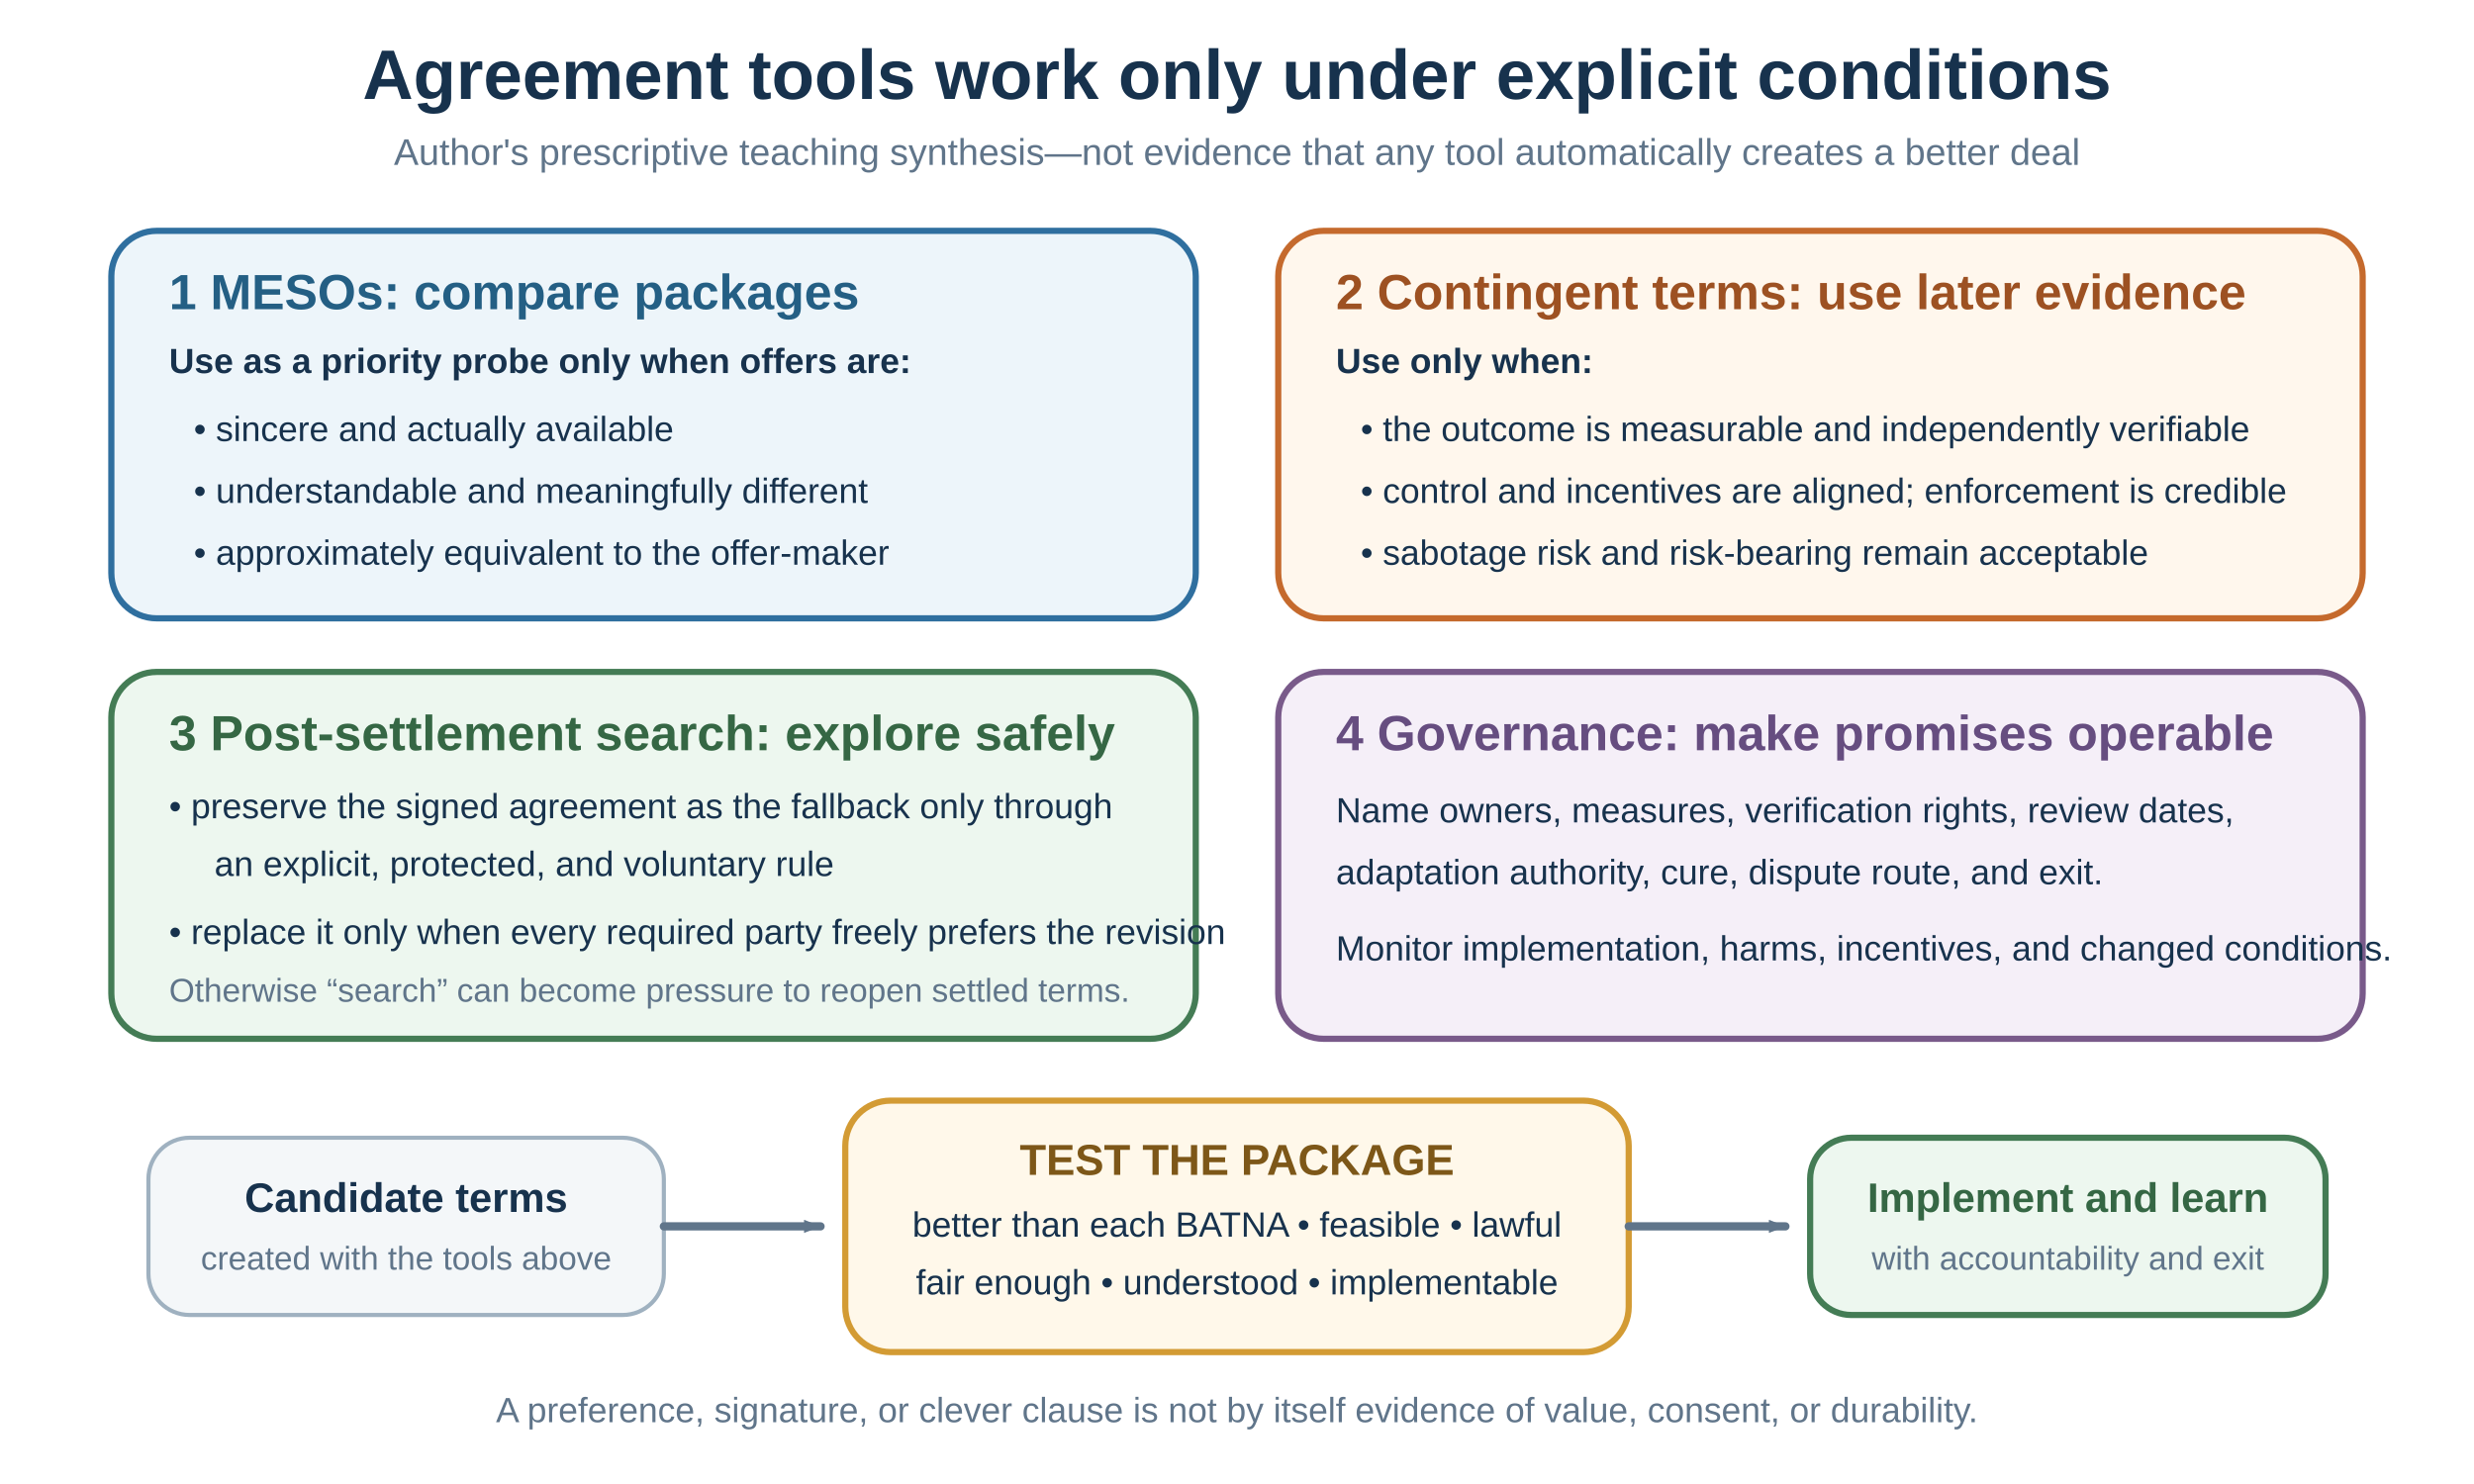
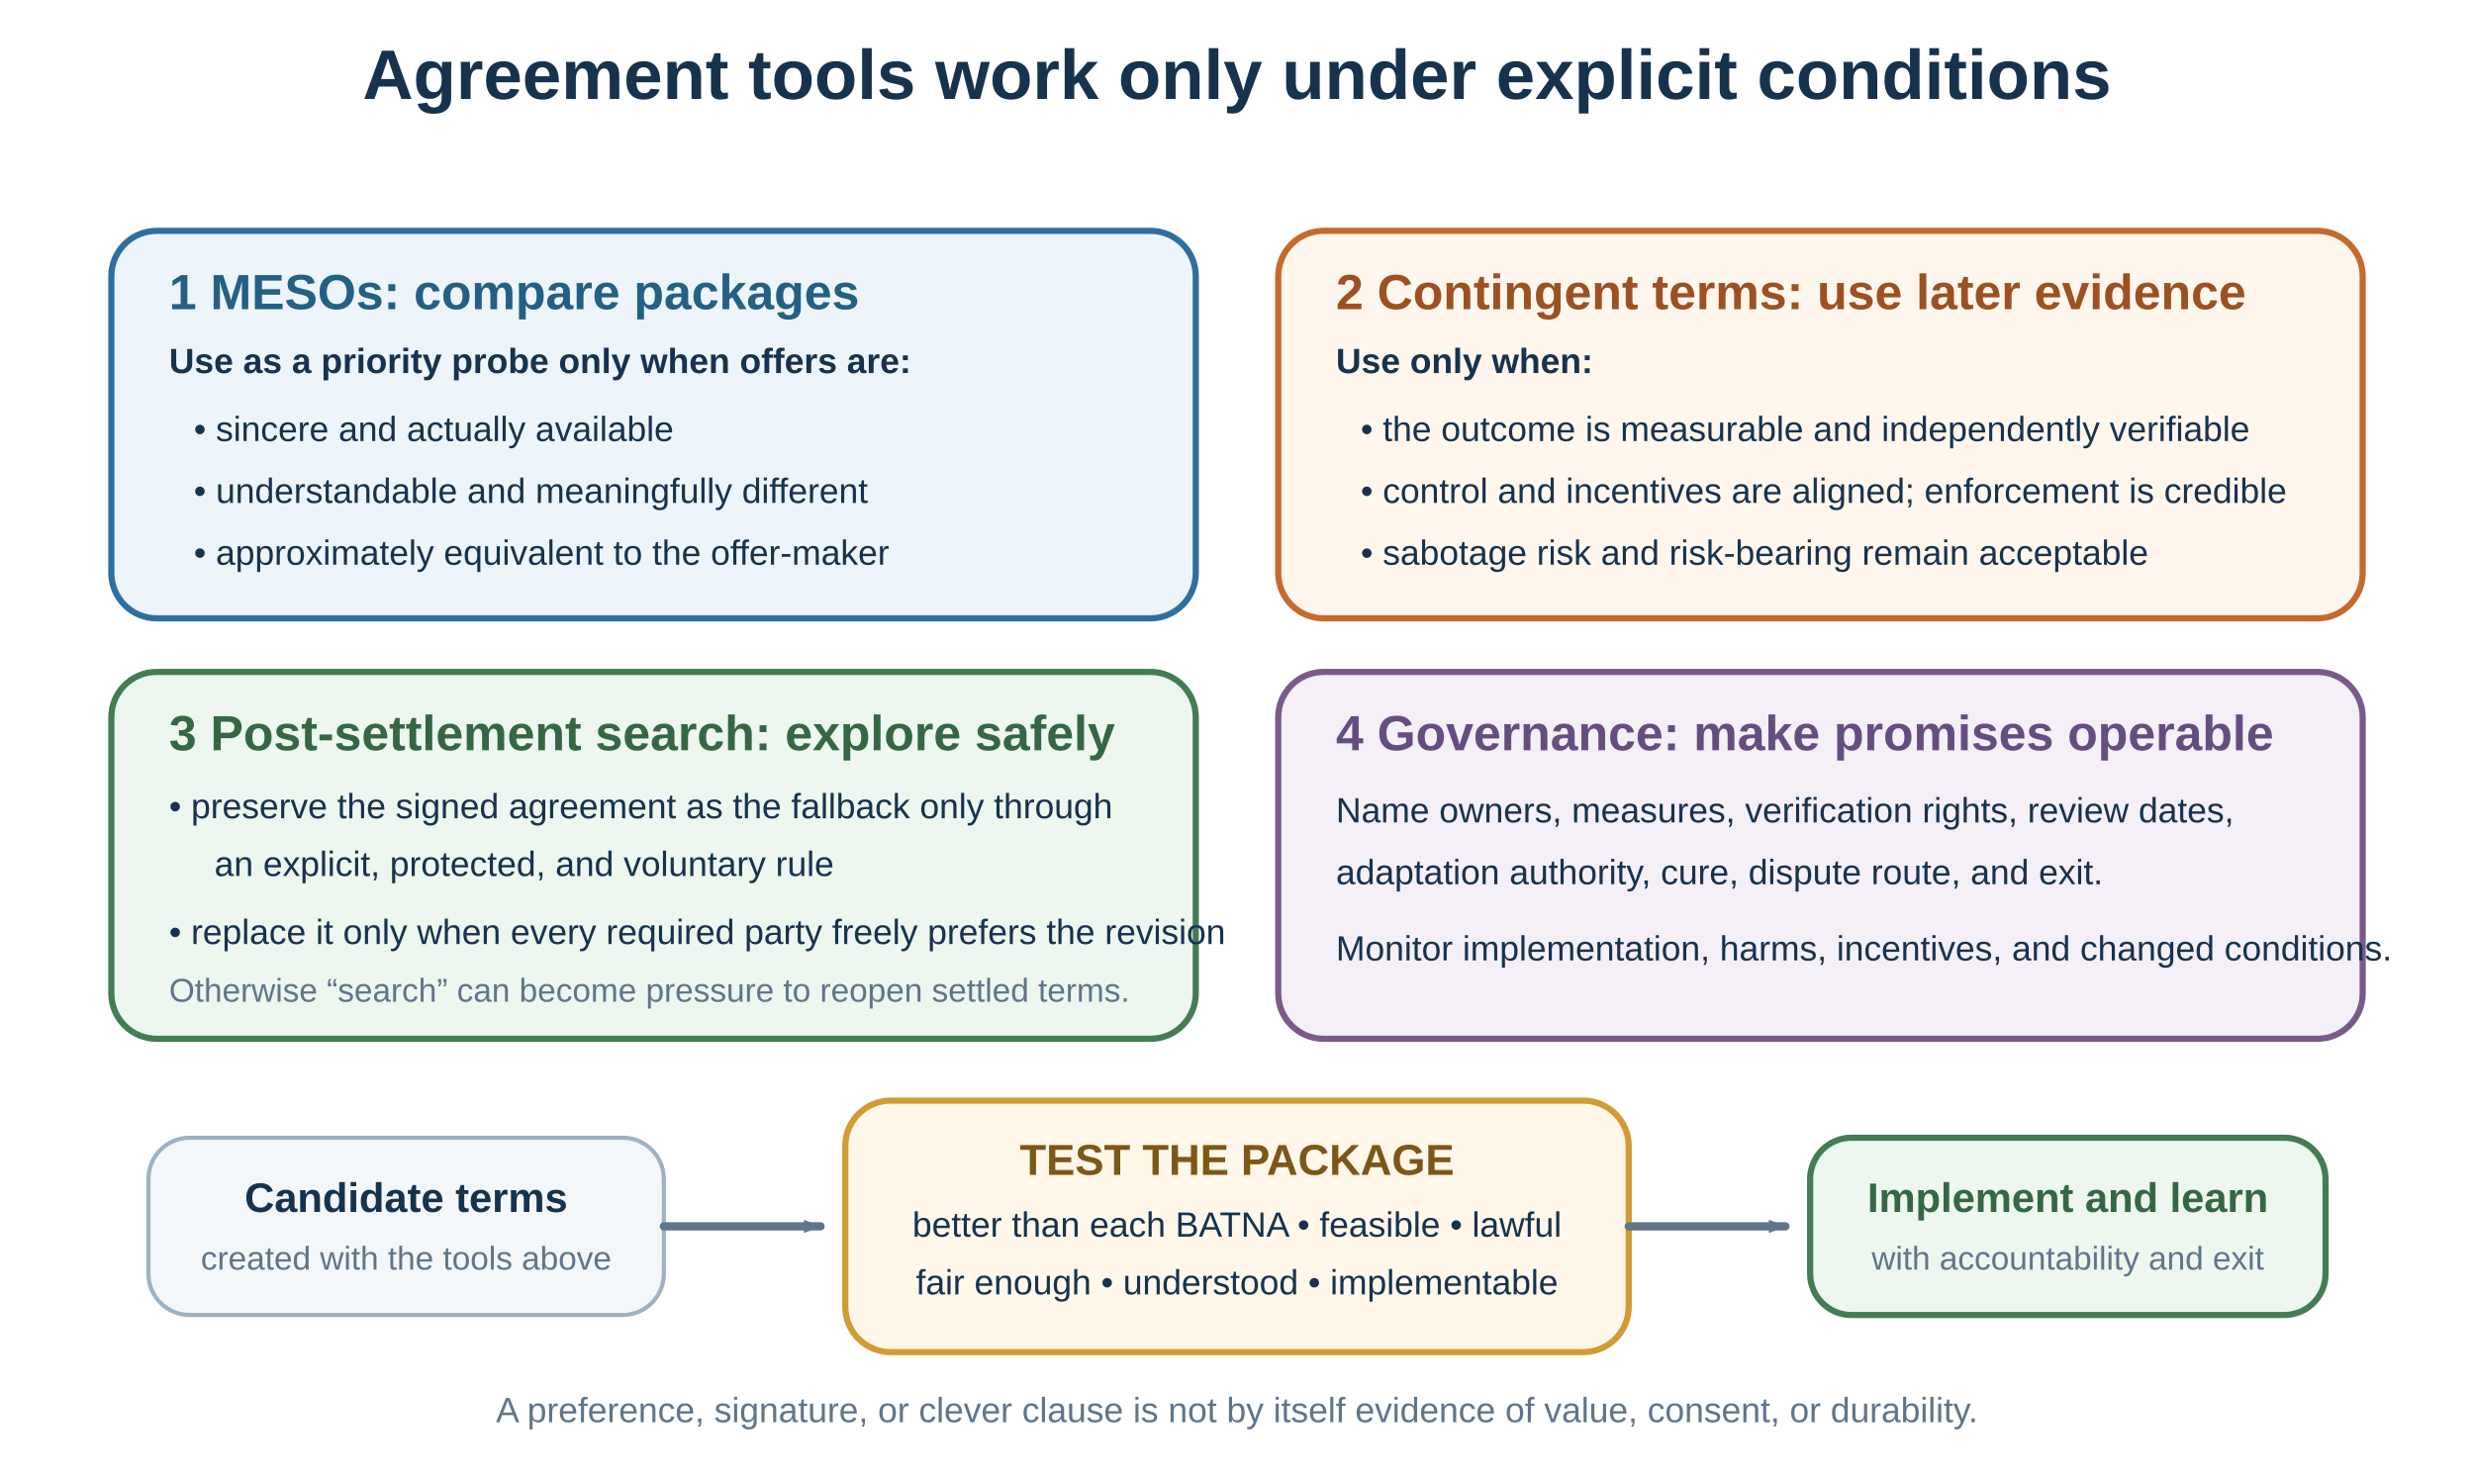
<svg xmlns="http://www.w3.org/2000/svg" width="1200" height="720" viewBox="0 0 1200 720" role="img" aria-labelledby="agreement-title agreement-desc">
  <defs>
    <marker id="agreement-arrow" viewBox="0 0 10 8" markerWidth="10" markerHeight="8" refX="8.7" refY="4" orient="auto" markerUnits="userSpaceOnUse">
      <path d="M0.7 0.8 L8.8 4 L0.7 7.2 Z" fill="#60758a" />
    </marker>
  </defs>
  <rect width="1200" height="720" fill="#ffffff" />
  <text x="600" y="48" text-anchor="middle" font-family="Arial, Helvetica, sans-serif" font-size="34" font-weight="700" fill="#17324d">Agreement tools work only under explicit conditions</text>
-   <text x="600" y="80" text-anchor="middle" font-family="Arial, Helvetica, sans-serif" font-size="18" fill="#60758a">Author's prescriptive teaching synthesis—not evidence that any tool automatically creates a better deal</text>
  <g font-family="Arial, Helvetica, sans-serif">
    <rect x="54" y="112" width="526" height="188" rx="22" fill="#edf5fa" stroke="#2f6f9f" stroke-width="3" />
    <text x="82" y="150" font-size="24" font-weight="700" fill="#245f84">1  MESOs: compare packages</text>
    <text x="82" y="181" font-size="17" font-weight="700" fill="#17324d">Use as a priority probe only when offers are:</text>
    <text x="94" y="214" font-size="17" fill="#17324d">• sincere and actually available</text>
    <text x="94" y="244" font-size="17" fill="#17324d">• understandable and meaningfully different</text>
    <text x="94" y="274" font-size="17" fill="#17324d">• approximately equivalent to the offer-maker</text>
    <rect x="620" y="112" width="526" height="188" rx="22" fill="#fff7ed" stroke="#c56a2d" stroke-width="3" />
    <text x="648" y="150" font-size="24" font-weight="700" fill="#9d5122">2  Contingent terms: use later evidence</text>
    <text x="648" y="181" font-size="17" font-weight="700" fill="#17324d">Use only when:</text>
    <text x="660" y="214" font-size="17" fill="#17324d">• the outcome is measurable and independently verifiable</text>
    <text x="660" y="244" font-size="17" fill="#17324d">• control and incentives are aligned; enforcement is credible</text>
    <text x="660" y="274" font-size="17" fill="#17324d">• sabotage risk and risk-bearing remain acceptable</text>
    <rect x="54" y="326" width="526" height="178" rx="22" fill="#edf7ef" stroke="#447c55" stroke-width="3" />
    <text x="82" y="364" font-size="24" font-weight="700" fill="#356744">3  Post-settlement search: explore safely</text>
    <text x="82" y="397" font-size="17" fill="#17324d">• preserve the signed agreement as the fallback only through</text>
    <text x="104" y="425" font-size="17" fill="#17324d">an explicit, protected, and voluntary rule</text>
    <text x="82" y="458" font-size="17" fill="#17324d">• replace it only when every required party freely prefers the revision</text>
    <text x="82" y="486" font-size="16" fill="#60758a">Otherwise “search” can become pressure to reopen settled terms.</text>
    <rect x="620" y="326" width="526" height="178" rx="22" fill="#f5eff8" stroke="#795a8a" stroke-width="3" />
    <text x="648" y="364" font-size="24" font-weight="700" fill="#664d80">4  Governance: make promises operable</text>
    <text x="648" y="399" font-size="17" fill="#17324d">Name owners, measures, verification rights, review dates,</text>
    <text x="648" y="429" font-size="17" fill="#17324d">adaptation authority, cure, dispute route, and exit.</text>
    <text x="648" y="466" font-size="17" fill="#17324d">Monitor implementation, harms, incentives, and changed conditions.</text>
  </g>
  <g font-family="Arial, Helvetica, sans-serif">
    <rect x="72" y="552" width="250" height="86" rx="20" fill="#f4f7f9" stroke="#9fb1c0" stroke-width="2" />
    <text x="197" y="588" text-anchor="middle" font-size="20" font-weight="700" fill="#17324d">Candidate terms</text>
    <text x="197" y="616" text-anchor="middle" font-size="16" fill="#60758a">created with the tools above</text>
    <path d="M322 595 L398 595" stroke="#60758a" stroke-width="4" stroke-linecap="round" marker-end="url(#agreement-arrow)" />
    <rect x="410" y="534" width="380" height="122" rx="22" fill="#fff8ea" stroke="#d39b34" stroke-width="3" />
    <text x="600" y="570" text-anchor="middle" font-size="21" font-weight="700" fill="#7d5718">TEST THE PACKAGE</text>
    <text x="600" y="600" text-anchor="middle" font-size="17" fill="#17324d">better than each BATNA • feasible • lawful</text>
    <text x="600" y="628" text-anchor="middle" font-size="17" fill="#17324d">fair enough • understood • implementable</text>
    <path d="M790 595 L866 595" stroke="#60758a" stroke-width="4" stroke-linecap="round" marker-end="url(#agreement-arrow)" />
    <rect x="878" y="552" width="250" height="86" rx="20" fill="#edf7ef" stroke="#447c55" stroke-width="3" />
    <text x="1003" y="588" text-anchor="middle" font-size="20" font-weight="700" fill="#356744">Implement and learn</text>
    <text x="1003" y="616" text-anchor="middle" font-size="16" fill="#60758a">with accountability and exit</text>
  </g>
  <text x="600" y="690" text-anchor="middle" font-family="Arial, Helvetica, sans-serif" font-size="17" fill="#60758a">A preference, signature, or clever clause is not by itself evidence of value, consent, or durability.</text>
</svg>
